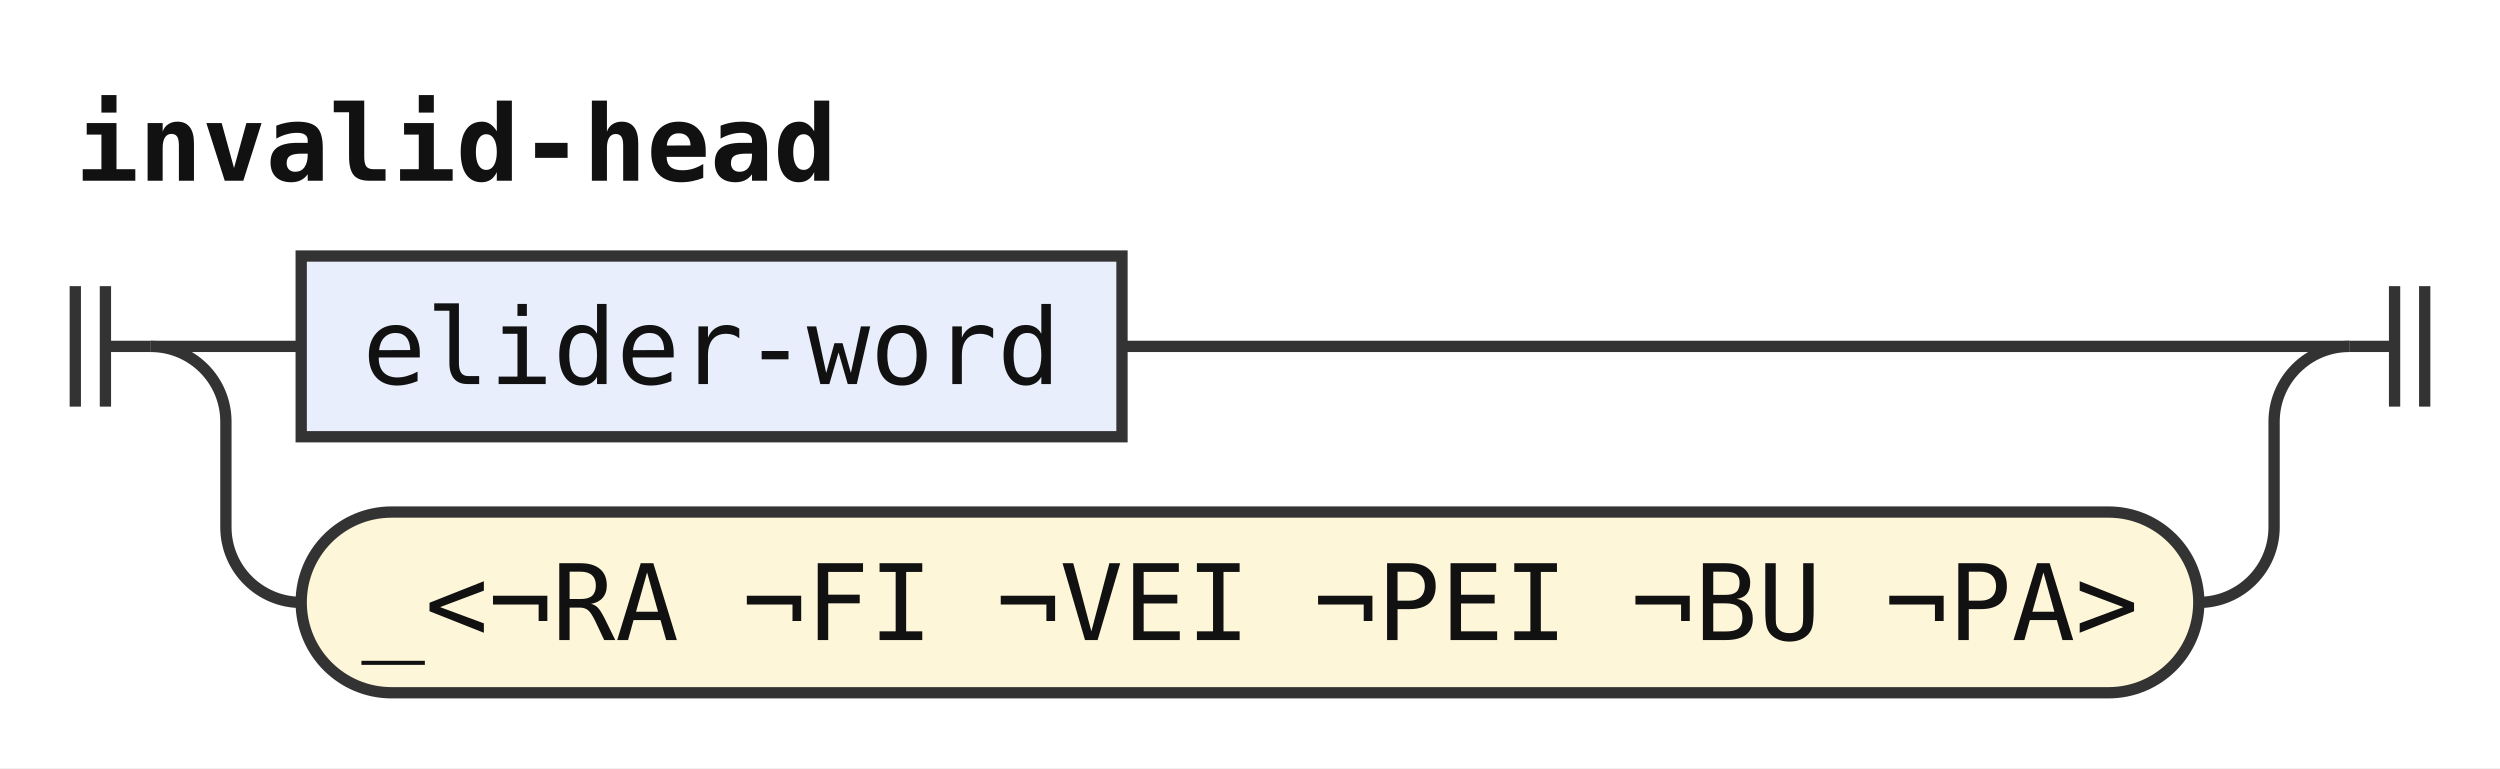
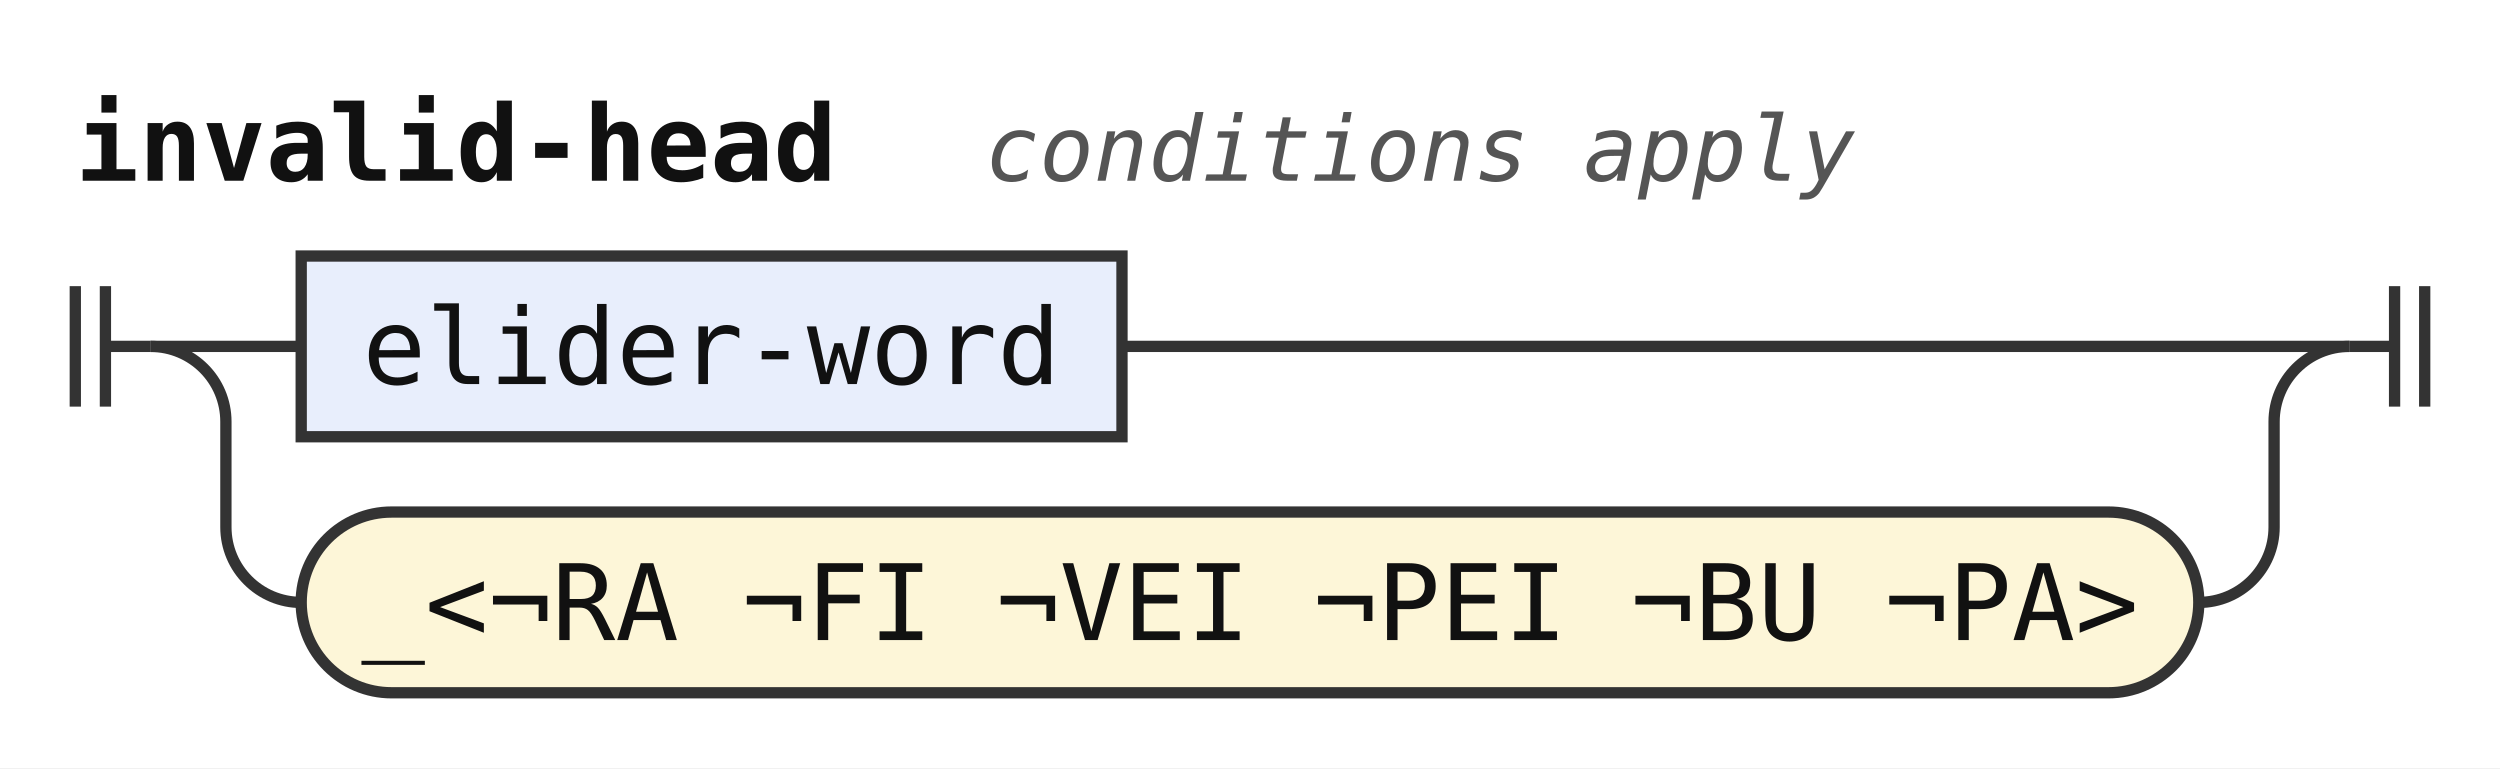
<svg xmlns="http://www.w3.org/2000/svg" width="332" height="102" viewBox="0 0 332 102" role="img" aria-label="Railroad diagram of the rule invalid-head">
  <style>path{fill:none;stroke:#333;stroke-width:1.5}.rule rect{fill:#e8eefc;stroke:#333;stroke-width:1.5}.terminal rect{fill:#fdf6d8;stroke:#333;stroke-width:1.5}text{font-family:ui-monospace,SFMono-Regular,Menlo,Consolas,"DejaVu Sans Mono","Liberation Mono",monospace;font-size:14px;fill:#111;text-anchor:middle}text.label{font-size:12px;font-style:italic;fill:#555;text-anchor:start}text.title{font-weight:bold;text-anchor:start}</style>
  <rect width="100%" height="100%" fill="#fff" />
  <text class="title" x="10" y="24" textLength="100.8" lengthAdjust="spacingAndGlyphs">invalid-head</text>
+   <text class="label" x="130.8" y="24" textLength="115.2" lengthAdjust="spacingAndGlyphs">conditions apply</text>
  <path d="M10 38v16m4 -16v16M14 46h6" />
  <path d="M20 46h20" />
  <g class="rule">
    <rect x="40" y="34" width="109" height="24" rx="0" />
    <text x="94.5" y="51" textLength="92.4" lengthAdjust="spacingAndGlyphs">elider-word</text>
  </g>
  <path d="M149 46H312" />
  <path d="M20 46a10 10 0 0 1 10 10V70a10 10 0 0 0 10 10" />
  <g class="terminal">
    <rect x="40" y="68" width="252" height="24" rx="12" />
    <text x="166" y="85" textLength="235.2" lengthAdjust="spacingAndGlyphs">_&lt;¬RA ¬FI ¬VEI ¬PEI ¬BU ¬PA&gt;</text>
  </g>
  <path d="M292 80H292a10 10 0 0 0 10 -10V56a10 10 0 0 1 10 -10" />
  <path d="M312 46h6m0 -8v16m4 -16v16" />
</svg>
